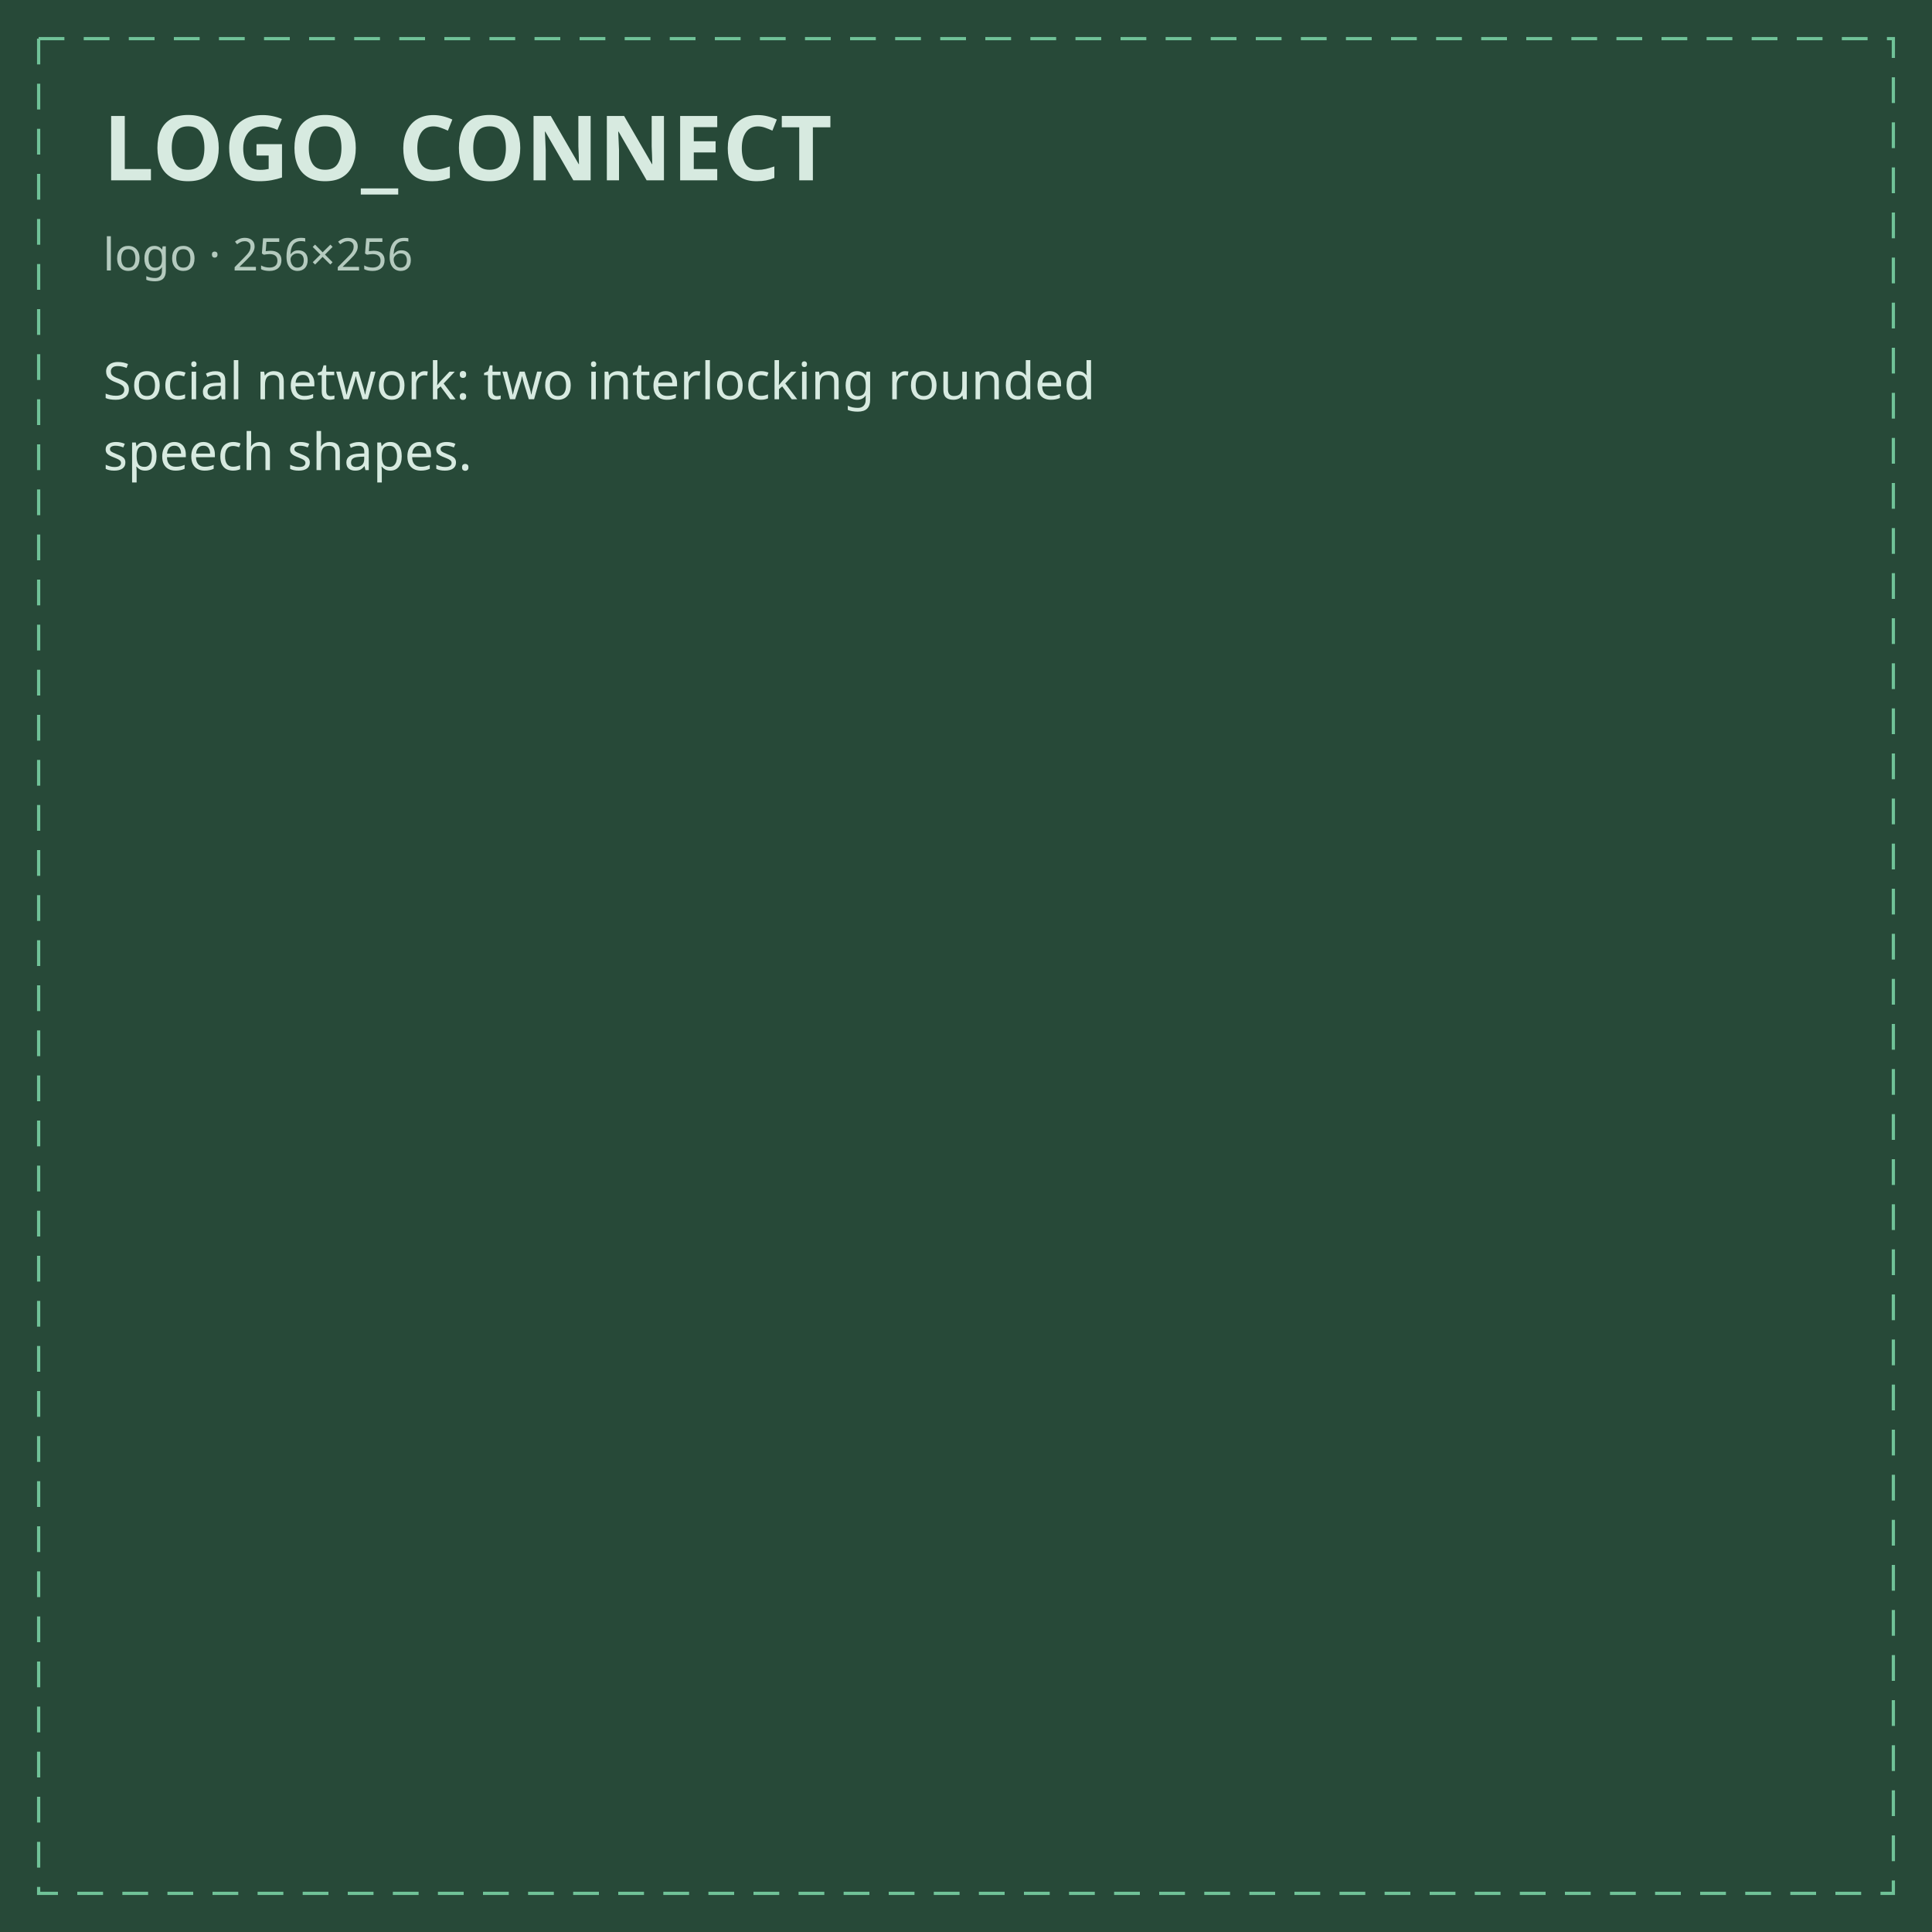
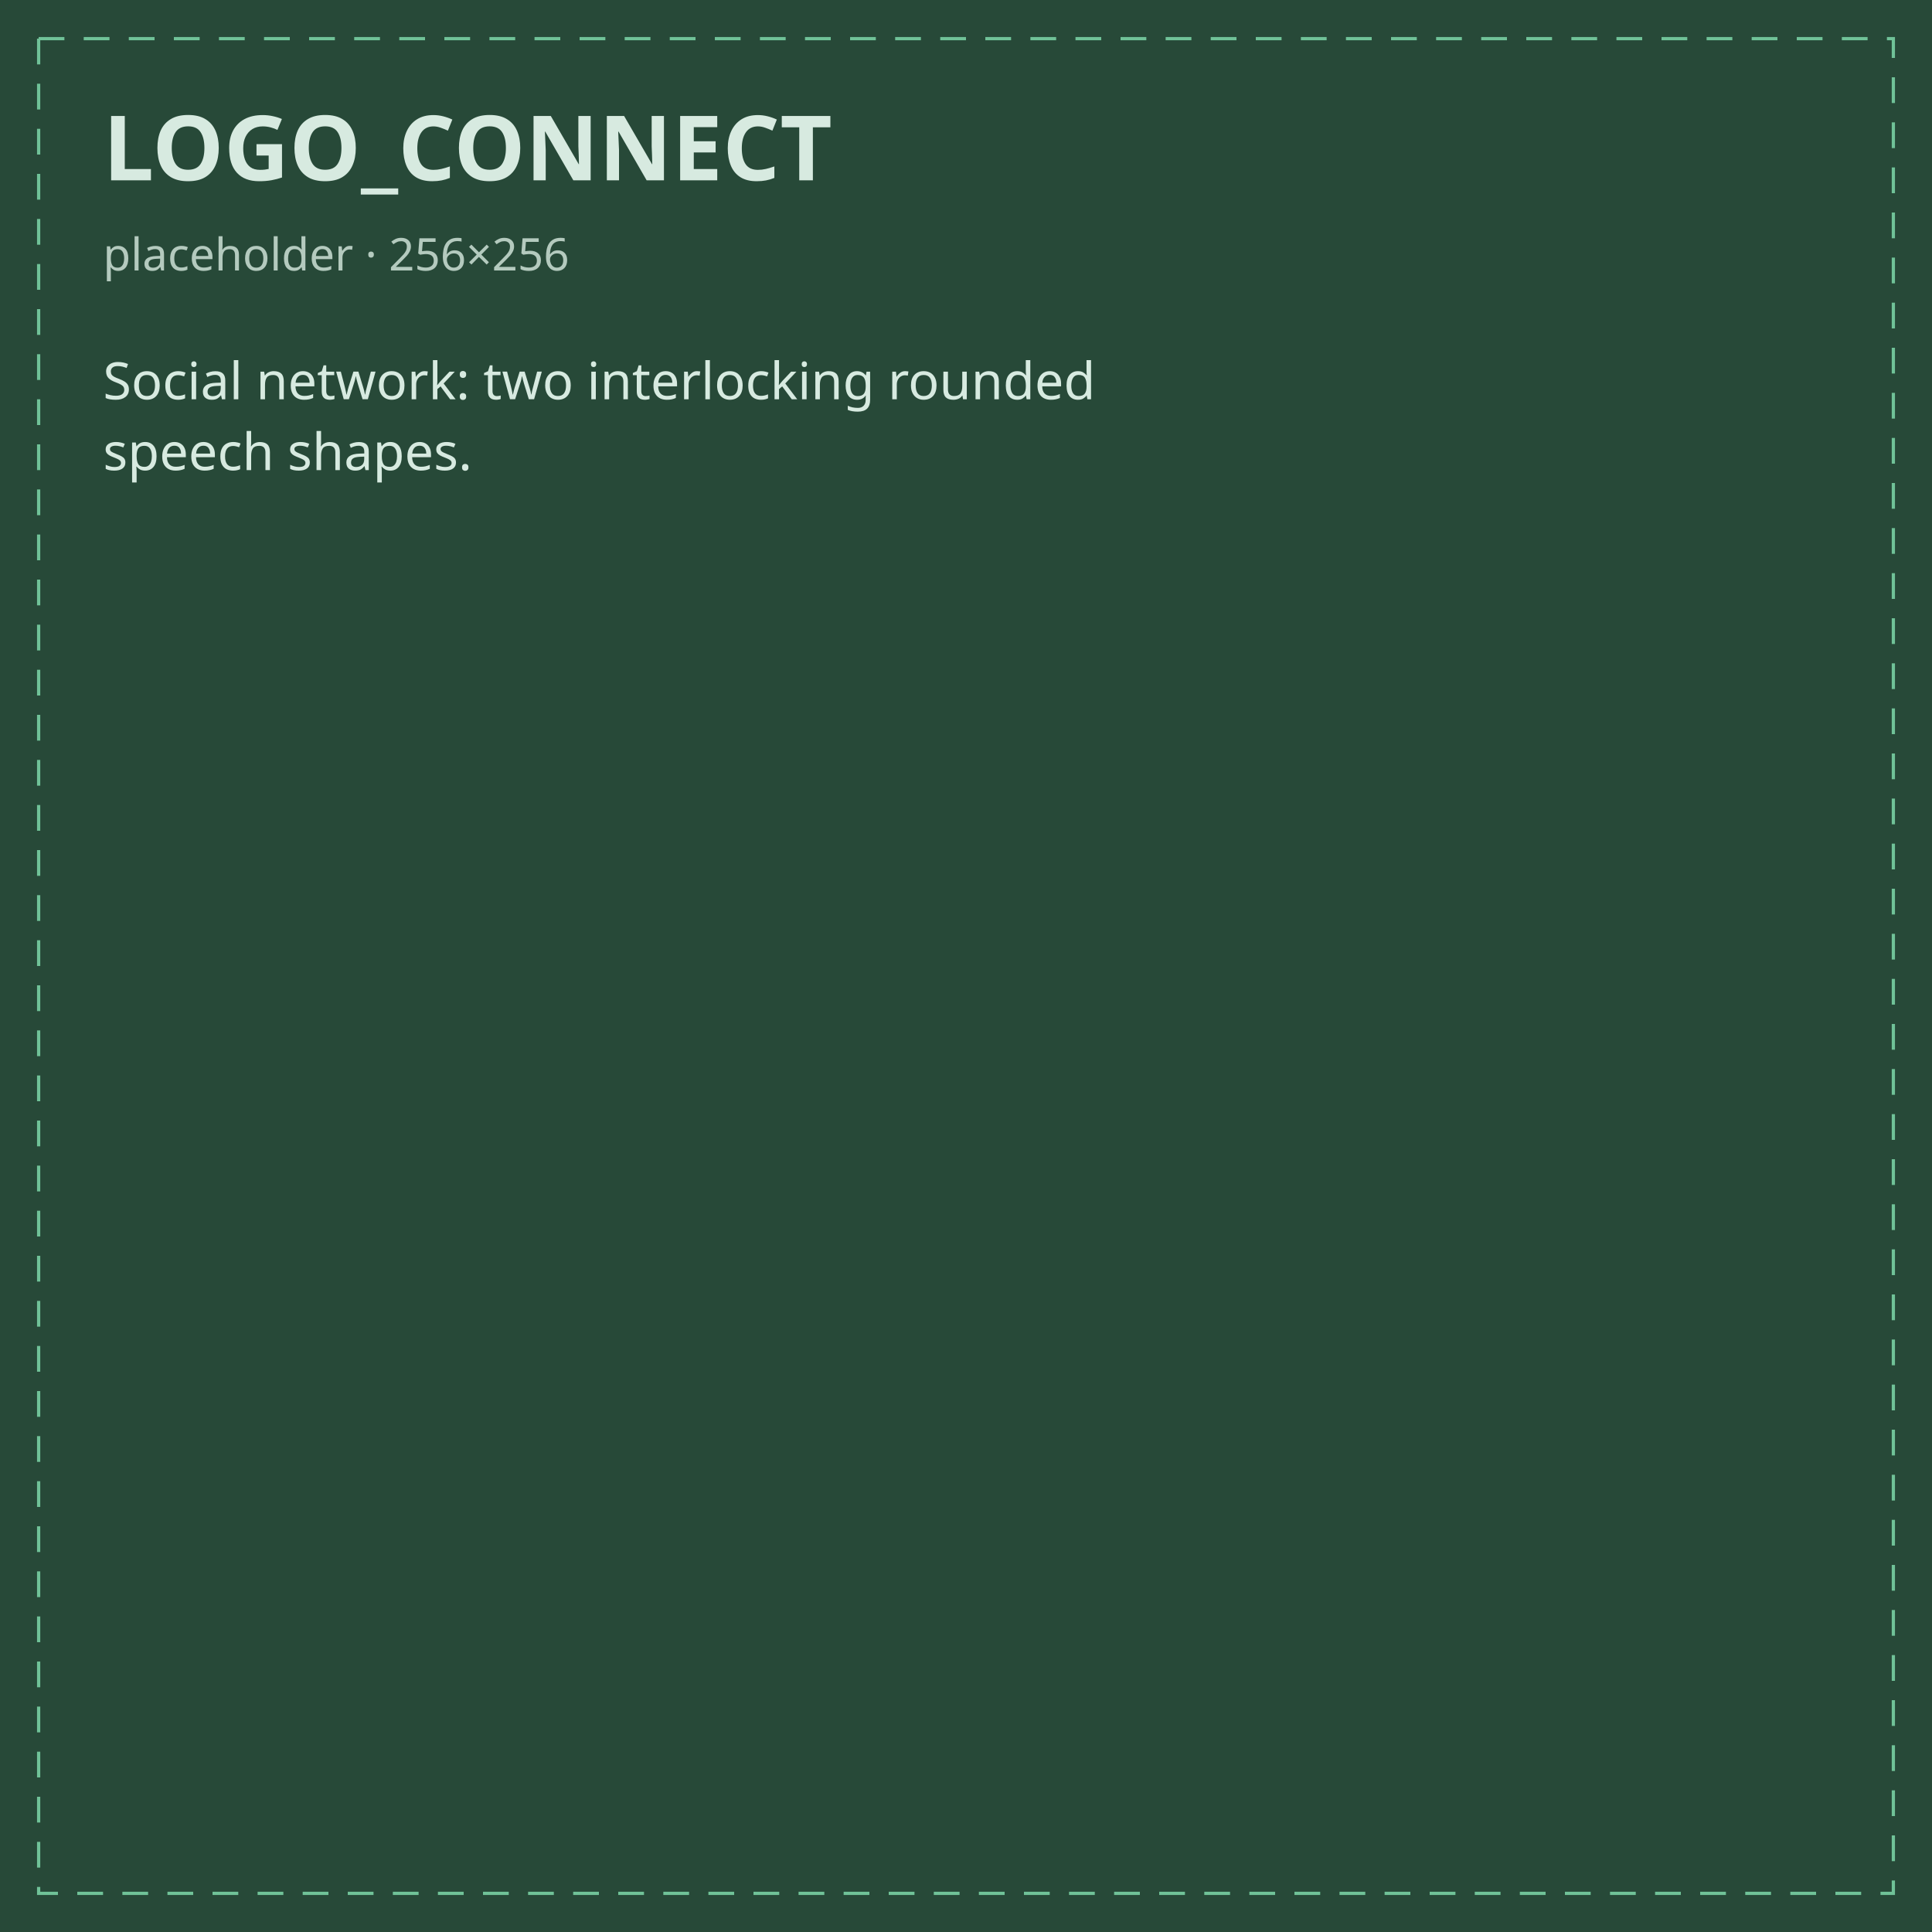
<svg xmlns="http://www.w3.org/2000/svg" viewBox="0 0 600 600" width="600" height="600">
  <rect width="100%" height="100%" fill="hsl(149 30% 22%)" />
  <rect x="12" y="12" width="576" height="576" fill="none" stroke="hsl(149 40% 60%)" stroke-dasharray="8 6" />
  <g font-family="system-ui, sans-serif" fill="hsl(149 30% 88%)">
    <text x="32" y="56" font-size="28" font-weight="700">LOGO_CONNECT</text>
-     <text x="32" y="84" font-size="14" opacity=".8">logo · 256×256</text>
+     <text x="32" y="84" font-size="14" opacity=".8">placeholder · 256×256</text>
    <text x="32" y="124" font-size="16">Social network: two interlocking rounded</text>
    <text x="32" y="146" font-size="16">speech shapes.</text>
  </g>
</svg>
